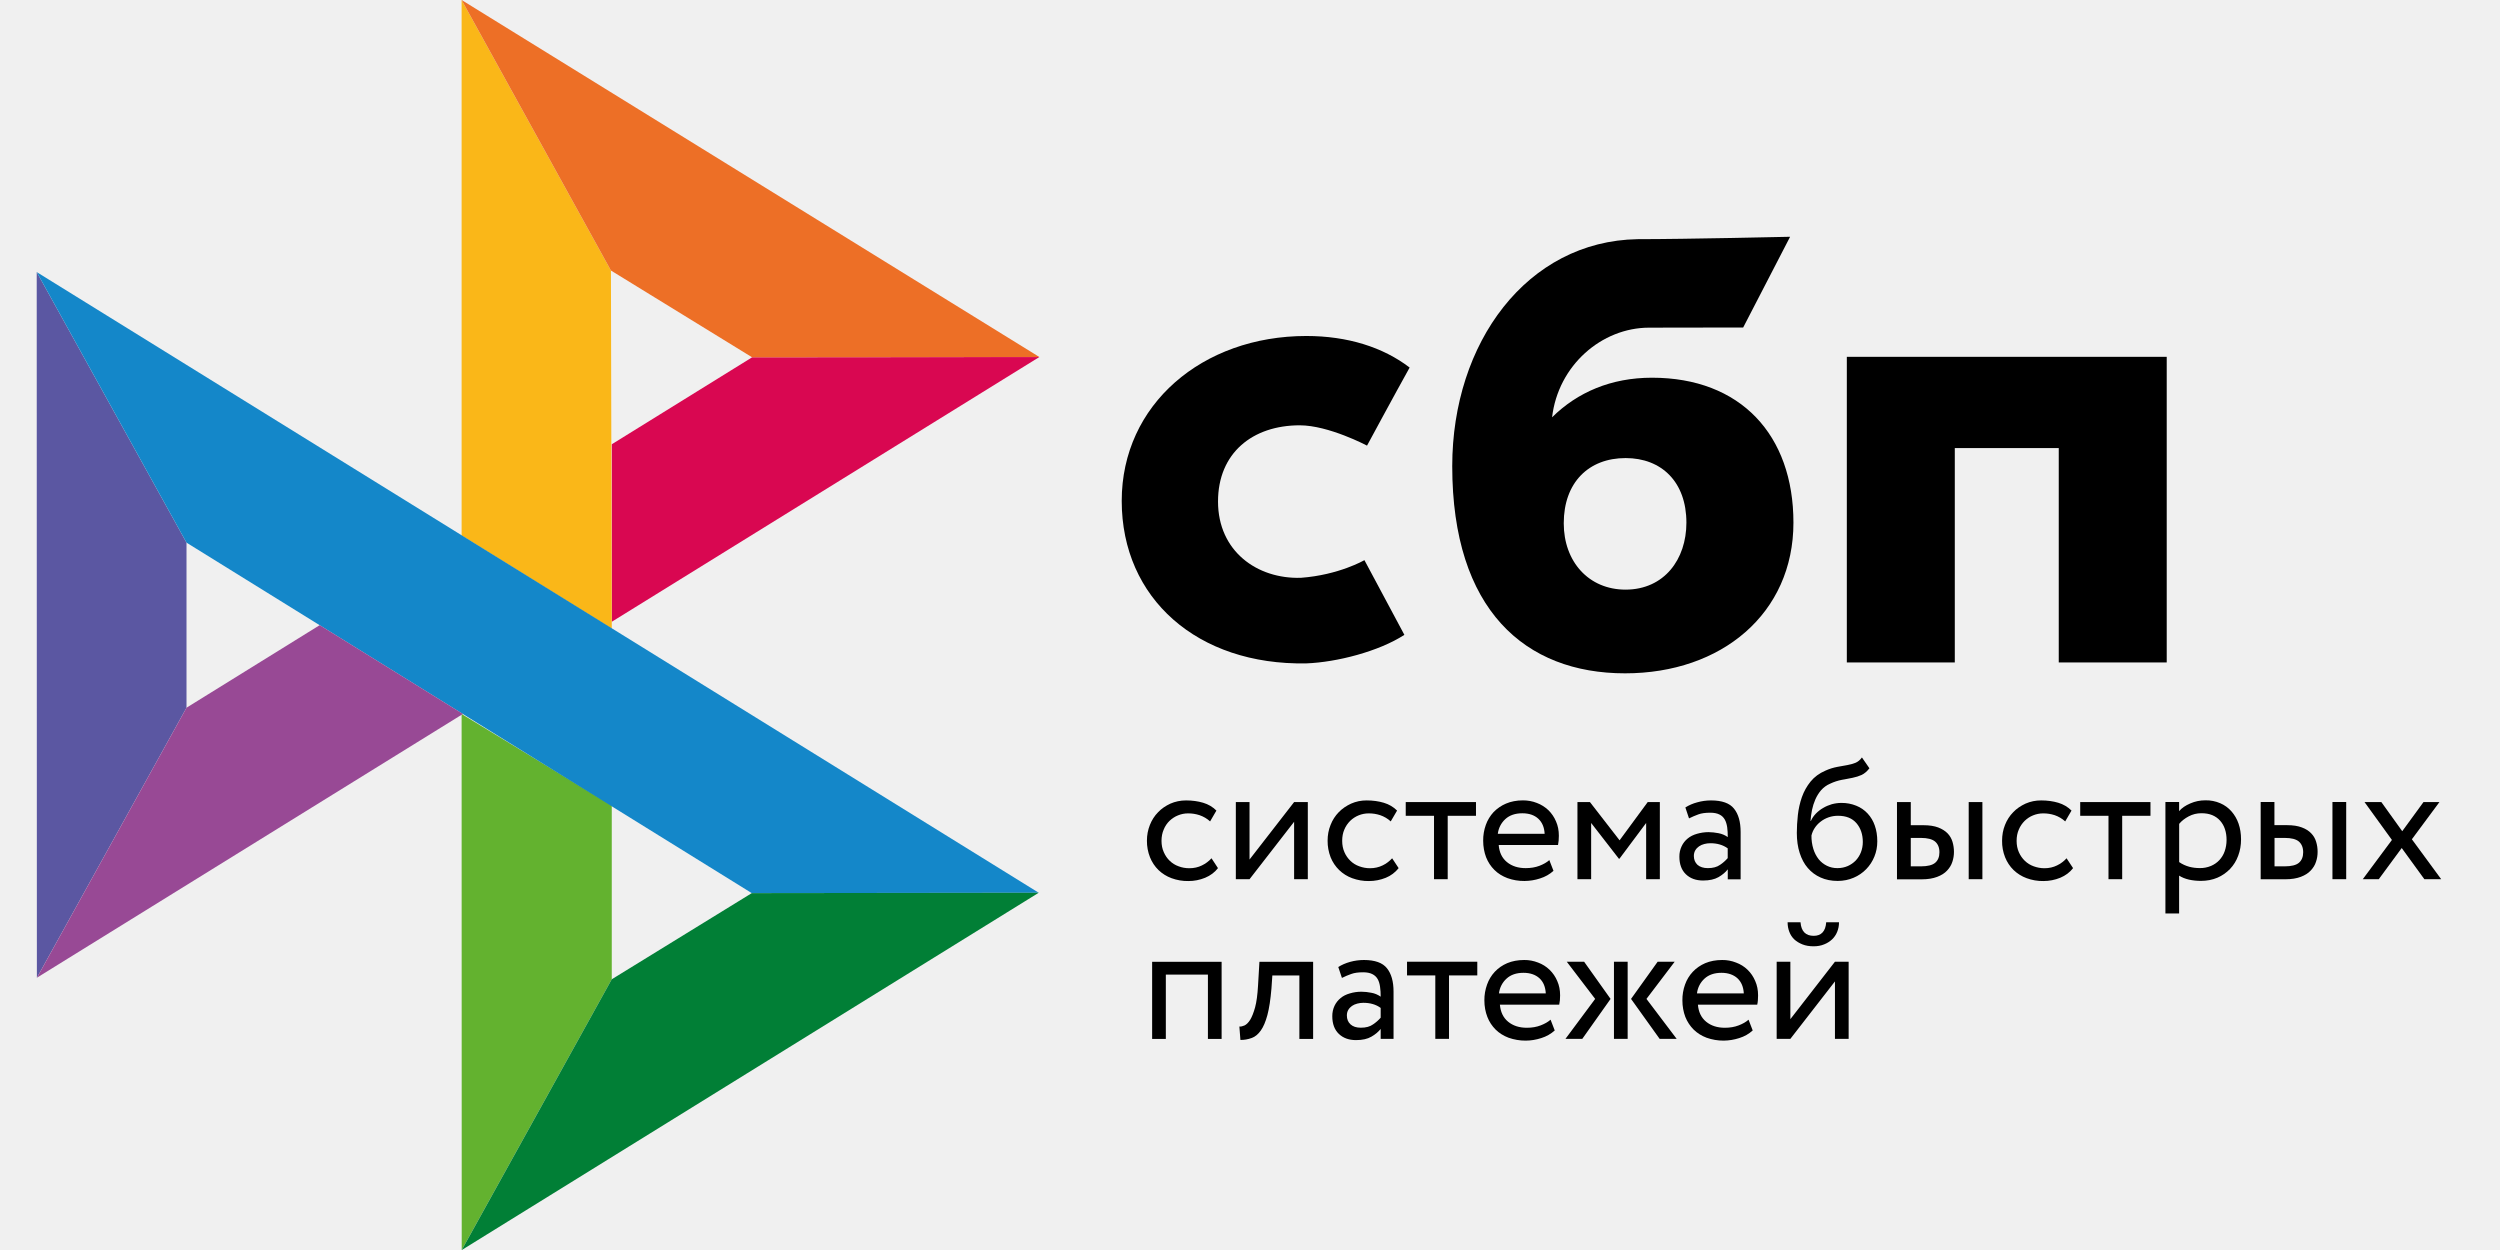
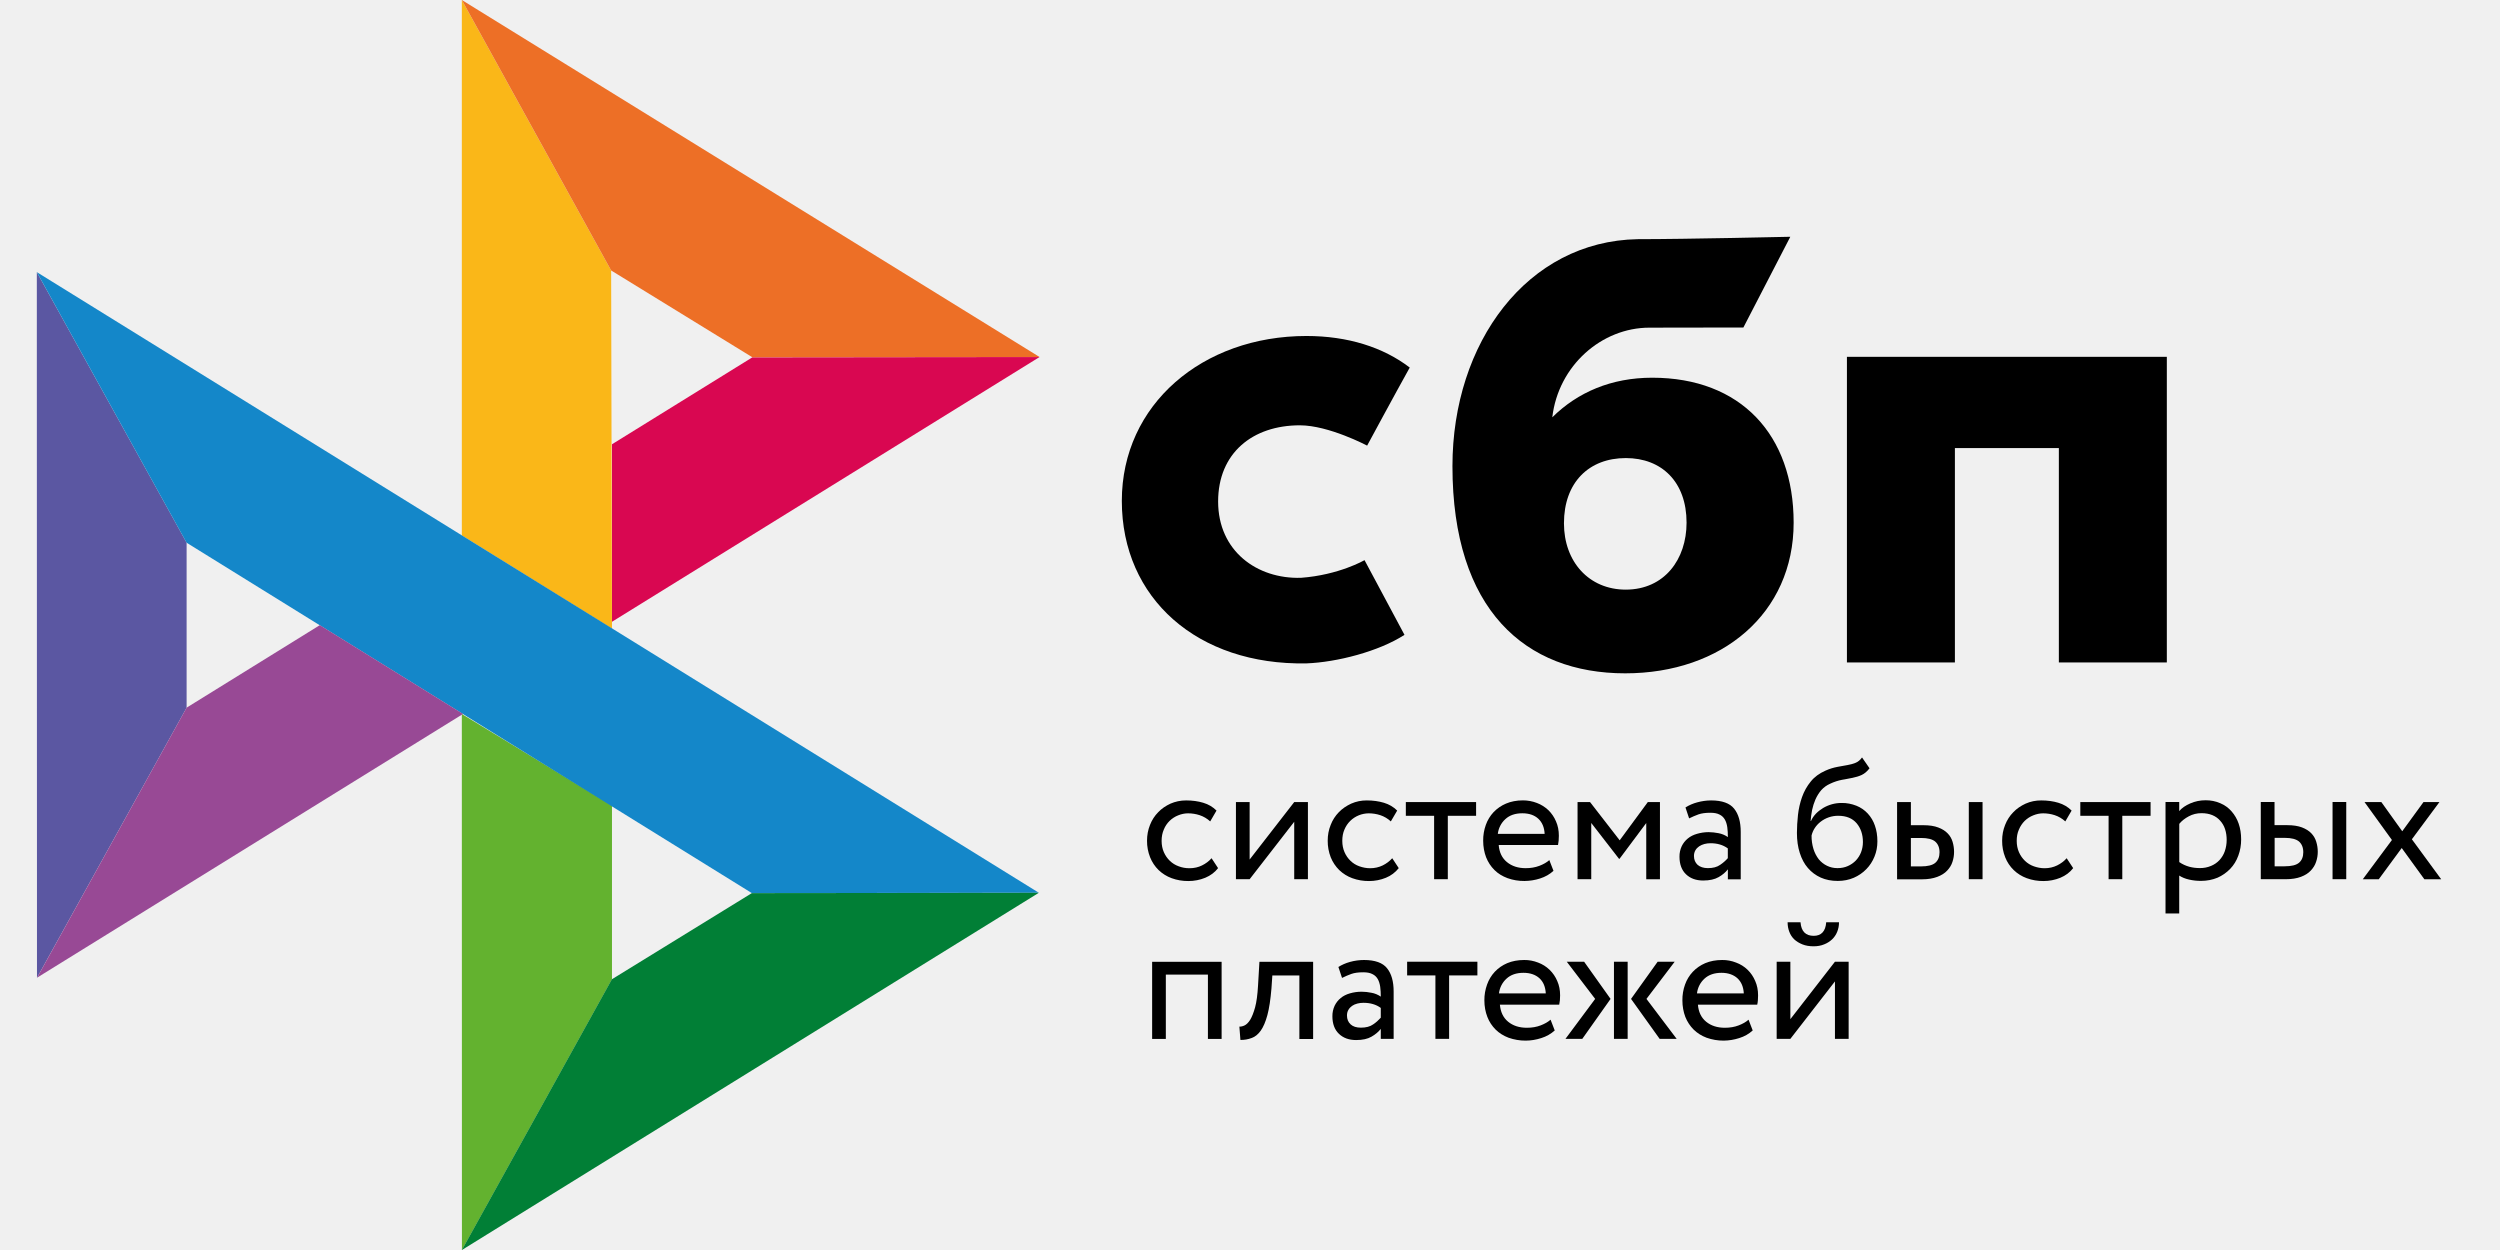
<svg xmlns="http://www.w3.org/2000/svg" width="48" height="24" viewBox="0 0 48 24" fill="none">
-   <g clip-path="url(#clip0_1_10664)">
-     <path d="M41.601 6.851V12.719H39.528V8.603H37.532V12.719H35.459V6.851H41.601V6.851Z" fill="black" />
-     <path fill-rule="evenodd" clip-rule="evenodd" d="M31.201 12.928C33.056 12.928 34.434 11.778 34.434 10.035C34.434 8.348 33.418 7.252 31.718 7.252C30.934 7.252 30.287 7.531 29.8 8.012C29.916 7.018 30.749 6.291 31.665 6.291C31.877 6.291 33.469 6.288 33.469 6.288L34.37 4.546C34.37 4.546 32.37 4.592 31.441 4.592C29.317 4.629 27.883 6.58 27.883 8.95C27.883 11.71 29.282 12.928 31.201 12.928ZM31.212 8.795C31.901 8.795 32.379 9.252 32.379 10.035C32.379 10.739 31.954 11.319 31.212 11.321C30.502 11.321 30.024 10.783 30.024 10.047C30.024 9.264 30.502 8.795 31.212 8.795Z" fill="black" />
-     <path d="M26.197 10.755C26.197 10.755 25.707 11.04 24.976 11.094C24.135 11.119 23.386 10.582 23.386 9.629C23.386 8.699 24.047 8.166 24.955 8.166C25.511 8.166 26.247 8.556 26.247 8.556C26.247 8.556 26.786 7.557 27.065 7.057C26.554 6.666 25.873 6.451 25.082 6.451C23.084 6.451 21.537 7.768 21.537 9.617C21.537 11.49 22.991 12.776 25.082 12.737C25.666 12.715 26.473 12.508 26.964 12.189L26.197 10.755Z" fill="black" />
-     <path d="M0.705 5.224L3.581 10.419V13.588L0.708 18.773L0.705 5.224Z" fill="#5B57A2" />
-     <path d="M11.746 8.53L14.441 6.86L19.955 6.855L11.746 11.938V8.53Z" fill="#D90751" />
-     <path d="M11.73 5.194L11.746 12.072L8.863 10.282V0L11.73 5.194Z" fill="#FAB718" />
-     <path d="M19.955 6.854L14.44 6.86L11.73 5.194L8.863 0L19.955 6.854Z" fill="#ED6F26" />
-     <path d="M11.746 18.802V15.464L8.863 13.709L8.865 24L11.746 18.802Z" fill="#63B22F" />
-     <path d="M14.434 17.148L3.581 10.419L0.705 5.224L19.944 17.141L14.434 17.148Z" fill="#1487C9" />
-     <path d="M8.865 24.001L11.746 18.802L14.434 17.148L19.943 17.141L8.865 24.001Z" fill="#017F36" />
-     <path d="M0.709 18.772L8.888 13.708L6.138 12.003L3.581 13.588L0.709 18.772Z" fill="#984995" />
-     <path d="M23.385 16.668C23.322 16.75 23.239 16.811 23.139 16.853C23.036 16.895 22.927 16.917 22.816 16.916C22.706 16.918 22.596 16.899 22.493 16.861C22.4 16.827 22.315 16.774 22.243 16.705C22.172 16.636 22.117 16.552 22.08 16.46C22.04 16.359 22.02 16.251 22.021 16.142C22.021 16.034 22.04 15.934 22.078 15.839C22.115 15.745 22.168 15.663 22.235 15.595C22.301 15.525 22.381 15.472 22.471 15.43C22.563 15.39 22.663 15.368 22.773 15.368C22.891 15.368 23.001 15.383 23.101 15.413C23.201 15.443 23.285 15.493 23.355 15.563L23.234 15.771C23.175 15.717 23.106 15.677 23.03 15.651C22.959 15.628 22.884 15.616 22.809 15.617C22.743 15.617 22.679 15.63 22.618 15.655C22.557 15.679 22.502 15.716 22.454 15.761C22.406 15.808 22.368 15.865 22.343 15.928C22.315 15.992 22.301 16.064 22.301 16.144C22.301 16.226 22.316 16.299 22.345 16.362C22.373 16.427 22.411 16.482 22.459 16.528C22.508 16.575 22.564 16.61 22.629 16.633C22.694 16.658 22.763 16.67 22.836 16.67C22.926 16.67 23.007 16.651 23.077 16.616C23.146 16.583 23.209 16.536 23.261 16.479L23.385 16.668ZM23.728 16.881V15.4H23.991V16.503L24.847 15.4H25.11V16.881H24.847V15.778L23.991 16.881L23.728 16.881ZM26.854 16.668C26.789 16.75 26.704 16.814 26.608 16.853C26.505 16.895 26.395 16.916 26.284 16.916C26.174 16.918 26.065 16.899 25.961 16.861C25.868 16.827 25.783 16.774 25.712 16.705C25.641 16.636 25.585 16.552 25.548 16.46C25.509 16.359 25.489 16.251 25.49 16.142C25.49 16.034 25.508 15.934 25.547 15.839C25.583 15.745 25.637 15.663 25.703 15.595C25.77 15.525 25.85 15.472 25.94 15.43C26.035 15.388 26.137 15.367 26.241 15.368C26.359 15.368 26.469 15.383 26.569 15.413C26.669 15.443 26.754 15.493 26.824 15.563L26.702 15.771C26.644 15.717 26.574 15.677 26.499 15.651C26.428 15.628 26.353 15.616 26.278 15.617C26.145 15.617 26.018 15.669 25.923 15.761C25.875 15.809 25.837 15.865 25.811 15.928C25.783 15.992 25.77 16.064 25.77 16.144C25.77 16.226 25.785 16.299 25.813 16.362C25.841 16.427 25.88 16.482 25.928 16.528C25.976 16.575 26.033 16.61 26.098 16.633C26.163 16.657 26.231 16.67 26.304 16.67C26.394 16.67 26.474 16.651 26.546 16.616C26.615 16.583 26.677 16.536 26.729 16.479L26.854 16.668ZM26.989 15.4H28.339V15.663H27.796V16.881H27.533V15.663H26.99V15.4H26.989Z" fill="black" />
-     <path fill-rule="evenodd" clip-rule="evenodd" d="M29.569 16.866C29.669 16.835 29.754 16.786 29.827 16.72L29.747 16.514C29.699 16.557 29.634 16.594 29.556 16.624C29.477 16.654 29.389 16.668 29.293 16.668C29.148 16.668 29.028 16.63 28.933 16.552C28.838 16.474 28.786 16.364 28.775 16.224H29.914C29.925 16.172 29.93 16.114 29.93 16.046C29.93 15.944 29.912 15.853 29.875 15.77C29.841 15.689 29.791 15.616 29.729 15.555C29.665 15.495 29.591 15.448 29.509 15.417C29.424 15.383 29.332 15.367 29.241 15.367C29.118 15.367 29.009 15.389 28.915 15.429C28.825 15.467 28.744 15.523 28.676 15.593C28.611 15.664 28.56 15.747 28.528 15.838C28.493 15.935 28.476 16.038 28.477 16.141C28.477 16.257 28.497 16.364 28.533 16.459C28.569 16.551 28.623 16.634 28.693 16.703C28.761 16.771 28.845 16.823 28.943 16.86C29.048 16.898 29.159 16.916 29.271 16.915C29.372 16.914 29.473 16.898 29.569 16.866ZM28.903 15.726C28.984 15.652 29.093 15.615 29.229 15.615C29.357 15.615 29.461 15.65 29.536 15.72C29.611 15.79 29.651 15.886 29.657 16.009H28.758C28.771 15.9 28.822 15.8 28.903 15.726Z" fill="black" />
-     <path d="M30.287 15.4H30.527L31.096 16.134L31.636 15.4H31.869V16.881H31.606V15.801L31.093 16.488H31.083L30.55 15.801V16.881H30.287V15.4Z" fill="black" />
-     <path fill-rule="evenodd" clip-rule="evenodd" d="M32.586 15.405C32.506 15.426 32.429 15.459 32.359 15.503L32.429 15.713C32.489 15.683 32.549 15.658 32.609 15.636C32.669 15.614 32.745 15.604 32.837 15.604C32.91 15.604 32.969 15.616 33.014 15.639C33.059 15.661 33.092 15.694 33.115 15.734C33.138 15.774 33.153 15.824 33.162 15.882C33.17 15.941 33.173 16.004 33.173 16.072C33.12 16.034 33.058 16.009 32.994 15.997C32.931 15.985 32.867 15.978 32.804 15.977C32.725 15.977 32.652 15.989 32.582 16.009C32.512 16.029 32.452 16.059 32.404 16.099C32.355 16.139 32.315 16.189 32.288 16.247C32.258 16.31 32.243 16.378 32.244 16.448C32.244 16.593 32.286 16.706 32.369 16.786C32.452 16.866 32.562 16.906 32.699 16.906C32.822 16.906 32.92 16.884 32.995 16.841C33.07 16.797 33.13 16.748 33.173 16.691V16.883H33.42V15.974C33.42 15.781 33.378 15.631 33.293 15.526C33.21 15.421 33.062 15.368 32.852 15.368C32.759 15.368 32.67 15.381 32.586 15.405ZM33.025 16.605C32.965 16.648 32.887 16.668 32.791 16.668C32.706 16.668 32.639 16.646 32.592 16.605C32.546 16.561 32.522 16.505 32.522 16.435C32.522 16.393 32.531 16.358 32.549 16.327C32.568 16.295 32.592 16.27 32.621 16.25C32.652 16.229 32.686 16.214 32.722 16.205C32.761 16.195 32.799 16.19 32.839 16.19C32.969 16.19 33.08 16.222 33.172 16.288V16.476C33.129 16.525 33.08 16.569 33.025 16.605ZM35.743 14.879C35.796 14.854 35.846 14.812 35.893 14.751L35.749 14.543C35.713 14.593 35.671 14.627 35.625 14.646C35.575 14.665 35.524 14.68 35.471 14.689L35.422 14.698C35.378 14.706 35.332 14.714 35.282 14.723C35.201 14.738 35.123 14.762 35.049 14.796C34.93 14.847 34.836 14.917 34.764 15.005C34.692 15.094 34.636 15.193 34.597 15.303C34.558 15.415 34.532 15.53 34.519 15.648C34.506 15.768 34.499 15.882 34.499 15.992C34.499 16.134 34.517 16.262 34.554 16.377C34.591 16.491 34.642 16.588 34.71 16.666C34.779 16.746 34.86 16.806 34.957 16.849C35.053 16.892 35.162 16.914 35.283 16.914C35.395 16.914 35.498 16.892 35.591 16.852C35.681 16.814 35.763 16.758 35.831 16.688C35.898 16.619 35.951 16.538 35.988 16.447C36.026 16.355 36.044 16.257 36.044 16.154C36.044 16.042 36.028 15.941 35.996 15.851C35.967 15.765 35.92 15.686 35.859 15.62C35.798 15.554 35.724 15.503 35.641 15.47C35.55 15.433 35.453 15.415 35.355 15.416C35.292 15.416 35.23 15.425 35.17 15.441C35.112 15.458 35.056 15.482 35.004 15.513C34.953 15.542 34.906 15.579 34.865 15.621C34.825 15.663 34.792 15.709 34.769 15.762H34.762C34.767 15.694 34.776 15.624 34.79 15.553C34.805 15.481 34.827 15.413 34.855 15.348C34.884 15.283 34.92 15.225 34.965 15.172C35.013 15.118 35.072 15.075 35.138 15.047C35.211 15.012 35.288 14.987 35.367 14.972L35.419 14.963C35.471 14.953 35.52 14.944 35.568 14.934C35.631 14.921 35.69 14.903 35.743 14.879ZM34.817 16.302C34.791 16.218 34.779 16.13 34.78 16.042C34.792 15.992 34.812 15.944 34.84 15.901C34.869 15.856 34.905 15.816 34.949 15.781C35.046 15.703 35.167 15.662 35.292 15.663C35.447 15.663 35.563 15.711 35.645 15.806C35.726 15.902 35.766 16.022 35.766 16.167C35.766 16.238 35.753 16.303 35.73 16.363C35.707 16.422 35.673 16.476 35.63 16.522C35.586 16.567 35.534 16.603 35.477 16.628C35.417 16.654 35.352 16.668 35.278 16.668C35.205 16.668 35.138 16.653 35.077 16.623C35.016 16.593 34.962 16.551 34.919 16.498C34.873 16.439 34.839 16.373 34.817 16.302ZM38.062 15.4H37.799V16.881H38.062V15.4ZM36.424 15.4H36.687V15.844H36.93C37.045 15.844 37.138 15.859 37.213 15.887C37.288 15.916 37.348 15.954 37.393 16C37.438 16.047 37.47 16.102 37.488 16.163C37.506 16.225 37.516 16.288 37.516 16.355C37.516 16.422 37.506 16.485 37.485 16.548C37.465 16.611 37.43 16.666 37.383 16.716C37.337 16.766 37.273 16.806 37.193 16.836C37.113 16.866 37.017 16.883 36.9 16.883H36.422V15.4H36.424ZM36.687 16.092V16.634H36.879C37.01 16.634 37.103 16.611 37.157 16.564C37.21 16.518 37.237 16.451 37.237 16.363C37.237 16.273 37.208 16.205 37.155 16.159C37.1 16.112 37.008 16.088 36.882 16.088H36.687V16.092Z" fill="black" />
-     <path d="M39.803 16.668C39.74 16.75 39.657 16.811 39.557 16.853C39.454 16.895 39.344 16.916 39.234 16.916C39.124 16.918 39.014 16.899 38.911 16.861C38.818 16.827 38.733 16.774 38.661 16.705C38.59 16.636 38.535 16.552 38.498 16.46C38.458 16.359 38.438 16.251 38.44 16.142C38.44 16.034 38.458 15.934 38.496 15.839C38.533 15.745 38.586 15.663 38.653 15.595C38.719 15.525 38.799 15.472 38.889 15.43C38.984 15.388 39.087 15.367 39.191 15.368C39.309 15.368 39.419 15.383 39.519 15.413C39.618 15.443 39.703 15.493 39.773 15.563L39.652 15.771C39.593 15.717 39.524 15.677 39.449 15.651C39.377 15.628 39.302 15.616 39.227 15.617C39.161 15.617 39.097 15.63 39.035 15.655C38.975 15.679 38.92 15.716 38.873 15.761C38.825 15.809 38.787 15.865 38.761 15.928C38.733 15.992 38.719 16.064 38.719 16.144C38.719 16.226 38.734 16.299 38.762 16.362C38.791 16.427 38.829 16.482 38.877 16.528C38.926 16.575 38.982 16.61 39.047 16.633C39.112 16.657 39.181 16.67 39.254 16.67C39.344 16.67 39.424 16.651 39.495 16.616C39.564 16.583 39.627 16.536 39.678 16.479L39.803 16.668ZM39.938 15.4H41.289V15.663H40.746V16.881H40.483V15.663H39.94V15.4H39.938Z" fill="black" />
-     <path fill-rule="evenodd" clip-rule="evenodd" d="M41.839 15.399H41.576V17.539H41.839V16.812C41.893 16.847 41.956 16.872 42.029 16.889C42.102 16.905 42.179 16.913 42.257 16.913C42.374 16.913 42.479 16.892 42.574 16.852C42.665 16.813 42.747 16.756 42.817 16.684C42.885 16.612 42.937 16.529 42.973 16.431C43.01 16.333 43.028 16.228 43.028 16.116C43.028 16.006 43.012 15.905 42.98 15.813C42.95 15.726 42.904 15.646 42.843 15.577C42.784 15.51 42.711 15.457 42.629 15.422C42.539 15.383 42.442 15.364 42.344 15.366C42.241 15.366 42.144 15.386 42.053 15.426C41.961 15.466 41.889 15.514 41.839 15.574V15.399ZM42.023 15.674C42.098 15.634 42.179 15.614 42.267 15.614C42.344 15.614 42.412 15.625 42.474 15.65C42.534 15.675 42.584 15.71 42.626 15.757C42.667 15.804 42.699 15.857 42.719 15.92C42.74 15.983 42.75 16.052 42.75 16.126C42.75 16.206 42.737 16.278 42.714 16.344C42.692 16.408 42.657 16.465 42.612 16.514C42.567 16.562 42.512 16.6 42.451 16.626C42.383 16.654 42.309 16.669 42.236 16.667C42.164 16.667 42.098 16.659 42.034 16.642C41.965 16.623 41.899 16.593 41.84 16.552V15.818C41.886 15.762 41.948 15.714 42.023 15.674ZM45.047 15.399H44.783V16.88H45.047V15.399ZM43.406 15.399H43.669V15.843H43.912C44.027 15.843 44.121 15.858 44.196 15.887C44.271 15.915 44.331 15.953 44.375 16C44.42 16.046 44.452 16.101 44.47 16.163C44.489 16.224 44.498 16.288 44.498 16.354C44.498 16.421 44.489 16.484 44.467 16.547C44.447 16.611 44.412 16.665 44.365 16.715C44.319 16.765 44.255 16.805 44.176 16.835C44.096 16.865 43.999 16.882 43.883 16.882H43.405V15.399H43.406ZM43.671 16.091V16.634H43.863C43.994 16.634 44.087 16.611 44.141 16.564C44.194 16.517 44.221 16.451 44.221 16.363C44.221 16.273 44.192 16.205 44.139 16.158C44.084 16.111 43.992 16.088 43.866 16.088H43.671V16.091Z" fill="black" />
-     <path d="M46.308 16.114L46.871 16.881H46.548L46.113 16.282L45.672 16.881H45.365L45.925 16.127L45.399 15.4H45.722L46.123 15.959L46.531 15.4H46.837L46.308 16.114ZM23.192 18.712H22.384V19.947H22.121V18.466H23.455V19.947H23.192V18.712ZM24.948 18.729H24.429L24.412 18.978C24.394 19.189 24.369 19.359 24.334 19.489C24.299 19.619 24.256 19.719 24.206 19.788C24.156 19.858 24.098 19.907 24.031 19.93C23.962 19.955 23.889 19.968 23.816 19.967L23.796 19.71C23.825 19.712 23.858 19.705 23.894 19.689C23.931 19.672 23.968 19.636 24.003 19.581C24.038 19.524 24.069 19.444 24.098 19.341C24.126 19.236 24.144 19.1 24.154 18.928L24.181 18.467H25.212V19.948H24.948V18.729Z" fill="black" />
-     <path fill-rule="evenodd" clip-rule="evenodd" d="M25.922 18.468C25.836 18.492 25.76 18.525 25.695 18.567L25.765 18.776C25.825 18.746 25.885 18.721 25.945 18.7C26.005 18.678 26.081 18.668 26.173 18.668C26.246 18.668 26.304 18.68 26.349 18.703C26.394 18.725 26.428 18.758 26.451 18.798C26.474 18.838 26.489 18.888 26.497 18.946C26.506 19.004 26.509 19.067 26.509 19.136C26.455 19.098 26.394 19.072 26.329 19.061C26.267 19.048 26.203 19.042 26.14 19.041C26.061 19.041 25.988 19.052 25.918 19.073C25.848 19.093 25.788 19.122 25.74 19.163C25.691 19.202 25.651 19.253 25.623 19.311C25.594 19.373 25.579 19.442 25.58 19.512C25.58 19.657 25.622 19.77 25.705 19.85C25.788 19.93 25.898 19.97 26.035 19.97C26.158 19.97 26.256 19.948 26.331 19.904C26.406 19.861 26.466 19.811 26.509 19.755V19.946H26.756V19.038C26.756 18.845 26.714 18.695 26.629 18.59C26.546 18.485 26.398 18.432 26.188 18.432C26.098 18.432 26.008 18.444 25.922 18.468ZM26.363 19.668C26.303 19.712 26.225 19.732 26.128 19.732C26.041 19.732 25.977 19.71 25.93 19.668C25.883 19.625 25.86 19.568 25.86 19.498C25.86 19.457 25.868 19.422 25.887 19.39C25.905 19.359 25.93 19.334 25.958 19.314C25.987 19.294 26.021 19.279 26.06 19.269C26.098 19.259 26.137 19.254 26.176 19.254C26.306 19.254 26.418 19.285 26.509 19.352V19.54C26.466 19.589 26.417 19.632 26.363 19.668Z" fill="black" />
-     <path d="M27.014 18.465H28.364V18.728H27.821V19.946H27.558V18.728H27.015V18.465H27.014Z" fill="black" />
+   <g clip-path="url(#clip0_0_21585)">
+     <path d="M41.603 6.851V12.719H39.53V8.603H37.534V12.719H35.461V6.851H41.603V6.851Z" fill="black" />
+     <path fill-rule="evenodd" clip-rule="evenodd" d="M31.204 12.928C33.06 12.928 34.438 11.778 34.438 10.035C34.438 8.348 33.422 7.252 31.722 7.252C30.938 7.252 30.291 7.531 29.804 8.012C29.92 7.018 30.753 6.291 31.669 6.291C31.881 6.291 33.473 6.288 33.473 6.288L34.374 4.546C34.374 4.546 32.374 4.592 31.445 4.592C29.321 4.629 27.887 6.58 27.887 8.95C27.887 11.71 29.286 12.928 31.204 12.928ZM31.216 8.795C31.905 8.795 32.382 9.252 32.382 10.035C32.382 10.739 31.958 11.319 31.216 11.321C30.506 11.321 30.028 10.783 30.028 10.047C30.028 9.264 30.506 8.795 31.216 8.795Z" fill="black" />
+     <path d="M26.199 10.755C26.199 10.755 25.709 11.04 24.978 11.094C24.137 11.119 23.388 10.582 23.388 9.629C23.388 8.699 24.049 8.166 24.957 8.166C25.513 8.166 26.249 8.556 26.249 8.556C26.249 8.556 26.788 7.557 27.067 7.057C26.556 6.666 25.875 6.451 25.084 6.451C23.086 6.451 21.539 7.768 21.539 9.617C21.539 11.49 22.993 12.776 25.084 12.737C25.668 12.715 26.474 12.508 26.966 12.189L26.199 10.755Z" fill="black" />
+     <path d="M0.707 5.225L3.583 10.42V13.588L0.71 18.773L0.707 5.225Z" fill="#5B57A2" />
+     <path d="M11.75 8.53L14.445 6.861L19.959 6.855L11.75 11.938V8.53Z" fill="#D90751" />
+     <path d="M11.734 5.193L11.75 12.071L8.867 10.281V0L11.734 5.193Z" fill="#FAB718" />
+     <path d="M19.959 6.854L14.444 6.859L11.734 5.193L8.867 0L19.959 6.854Z" fill="#ED6F26" />
+     <path d="M11.75 18.802V15.465L8.867 13.709L8.869 24.001L11.75 18.802Z" fill="#63B22F" />
+     <path d="M14.436 17.148L3.582 10.42L0.707 5.225L19.946 17.141L14.436 17.148Z" fill="#1487C9" />
+     <path d="M8.867 24.001L11.748 18.802L14.435 17.148L19.945 17.142L8.867 24.001Z" fill="#017F36" />
+     <path d="M0.711 18.772L8.89 13.708L6.14 12.003L3.583 13.587L0.711 18.772Z" fill="#984995" />
+     <path d="M23.387 16.668C23.324 16.75 23.241 16.811 23.141 16.853C23.038 16.895 22.928 16.916 22.818 16.916C22.708 16.917 22.598 16.899 22.495 16.861C22.402 16.827 22.317 16.774 22.245 16.705C22.174 16.636 22.119 16.552 22.082 16.46C22.042 16.359 22.022 16.251 22.023 16.142C22.023 16.034 22.042 15.934 22.08 15.839C22.117 15.744 22.17 15.663 22.237 15.595C22.303 15.525 22.383 15.472 22.473 15.43C22.565 15.39 22.665 15.368 22.774 15.368C22.893 15.368 23.003 15.383 23.102 15.413C23.203 15.443 23.287 15.493 23.357 15.563L23.236 15.771C23.177 15.717 23.108 15.676 23.032 15.651C22.961 15.628 22.886 15.616 22.811 15.616C22.745 15.616 22.681 15.63 22.62 15.655C22.559 15.679 22.504 15.715 22.456 15.761C22.408 15.808 22.37 15.865 22.345 15.928C22.317 15.992 22.303 16.064 22.303 16.144C22.303 16.225 22.318 16.299 22.346 16.362C22.375 16.427 22.413 16.482 22.461 16.528C22.51 16.575 22.566 16.61 22.631 16.633C22.696 16.658 22.765 16.67 22.838 16.67C22.928 16.67 23.009 16.651 23.079 16.616C23.148 16.582 23.211 16.536 23.262 16.478L23.387 16.668ZM23.73 16.881V15.4H23.993V16.503L24.849 15.4H25.112V16.881H24.849V15.778L23.993 16.881L23.73 16.881ZM26.856 16.668C26.791 16.75 26.706 16.814 26.609 16.853C26.507 16.895 26.397 16.916 26.286 16.916C26.176 16.917 26.067 16.899 25.963 16.861C25.87 16.827 25.785 16.774 25.713 16.705C25.643 16.636 25.587 16.552 25.55 16.46C25.511 16.359 25.491 16.251 25.492 16.142C25.492 16.034 25.51 15.934 25.549 15.839C25.585 15.744 25.639 15.663 25.705 15.595C25.772 15.525 25.852 15.472 25.942 15.43C26.037 15.388 26.139 15.367 26.243 15.368C26.361 15.368 26.471 15.383 26.571 15.413C26.671 15.443 26.756 15.493 26.826 15.563L26.704 15.771C26.646 15.717 26.576 15.676 26.501 15.651C26.43 15.628 26.355 15.616 26.28 15.616C26.148 15.617 26.02 15.668 25.925 15.761C25.877 15.808 25.839 15.865 25.813 15.928C25.785 15.992 25.772 16.064 25.772 16.144C25.772 16.225 25.787 16.299 25.815 16.362C25.843 16.427 25.882 16.482 25.93 16.528C25.978 16.575 26.035 16.61 26.1 16.633C26.165 16.656 26.233 16.67 26.306 16.67C26.396 16.67 26.476 16.651 26.548 16.616C26.617 16.582 26.679 16.536 26.731 16.478L26.856 16.668ZM26.991 15.4H28.341V15.663H27.798V16.881H27.535V15.663H26.992V15.4H26.991Z" fill="black" />
+     <path fill-rule="evenodd" clip-rule="evenodd" d="M29.569 16.867C29.669 16.835 29.754 16.787 29.827 16.72L29.747 16.514C29.699 16.557 29.634 16.594 29.556 16.624C29.477 16.654 29.389 16.669 29.293 16.669C29.148 16.669 29.028 16.63 28.933 16.552C28.838 16.474 28.786 16.364 28.775 16.224H29.914C29.925 16.173 29.93 16.114 29.93 16.046C29.93 15.945 29.912 15.853 29.875 15.77C29.841 15.689 29.791 15.616 29.729 15.555C29.665 15.495 29.591 15.448 29.509 15.417C29.424 15.384 29.332 15.367 29.241 15.367C29.118 15.367 29.009 15.389 28.915 15.429C28.825 15.467 28.744 15.523 28.676 15.594C28.611 15.664 28.56 15.747 28.528 15.838C28.493 15.935 28.476 16.038 28.477 16.141C28.477 16.258 28.497 16.364 28.533 16.459C28.569 16.551 28.623 16.634 28.693 16.704C28.761 16.772 28.845 16.823 28.943 16.86C29.048 16.898 29.159 16.916 29.271 16.915C29.372 16.914 29.473 16.898 29.569 16.867ZM28.903 15.727C28.984 15.652 29.093 15.615 29.229 15.615C29.357 15.615 29.461 15.65 29.536 15.72C29.611 15.79 29.651 15.887 29.657 16.01H28.758C28.771 15.901 28.822 15.8 28.903 15.727Z" fill="black" />
+     <path d="M30.289 15.4H30.529L31.098 16.134L31.638 15.4H31.871V16.882H31.608V15.802L31.095 16.489H31.085L30.552 15.801V16.881H30.289V15.4Z" fill="black" />
+     <path fill-rule="evenodd" clip-rule="evenodd" d="M32.587 15.405C32.508 15.426 32.431 15.459 32.361 15.503L32.431 15.713C32.491 15.683 32.551 15.658 32.611 15.636C32.671 15.615 32.747 15.605 32.839 15.605C32.912 15.605 32.971 15.616 33.016 15.64C33.06 15.661 33.094 15.695 33.117 15.735C33.14 15.775 33.155 15.824 33.164 15.883C33.172 15.941 33.175 16.004 33.175 16.072C33.121 16.034 33.06 16.009 32.995 15.997C32.933 15.985 32.87 15.978 32.806 15.977C32.727 15.977 32.654 15.989 32.584 16.009C32.514 16.029 32.454 16.059 32.406 16.099C32.357 16.139 32.317 16.189 32.289 16.247C32.26 16.31 32.245 16.379 32.246 16.448C32.246 16.593 32.288 16.706 32.371 16.786C32.454 16.866 32.564 16.906 32.701 16.906C32.824 16.906 32.922 16.884 32.997 16.841C33.072 16.798 33.132 16.748 33.175 16.691V16.883H33.422V15.974C33.422 15.781 33.38 15.631 33.295 15.526C33.212 15.422 33.064 15.368 32.854 15.368C32.761 15.368 32.672 15.382 32.587 15.405ZM33.027 16.605C32.967 16.648 32.889 16.668 32.792 16.668C32.708 16.668 32.641 16.646 32.594 16.605C32.548 16.562 32.524 16.505 32.524 16.435C32.524 16.394 32.533 16.359 32.551 16.327C32.569 16.295 32.594 16.27 32.623 16.25C32.654 16.23 32.688 16.214 32.724 16.205C32.763 16.195 32.801 16.19 32.841 16.19C32.971 16.19 33.082 16.222 33.174 16.289V16.477C33.131 16.526 33.081 16.569 33.027 16.605ZM35.745 14.879C35.798 14.854 35.848 14.813 35.895 14.751L35.751 14.543C35.715 14.593 35.673 14.628 35.627 14.646C35.577 14.666 35.526 14.68 35.473 14.689L35.423 14.698C35.38 14.706 35.334 14.714 35.284 14.723C35.203 14.738 35.125 14.762 35.05 14.796C34.932 14.848 34.837 14.917 34.766 15.006C34.694 15.094 34.638 15.194 34.599 15.304C34.56 15.415 34.534 15.53 34.521 15.648C34.508 15.768 34.501 15.883 34.501 15.992C34.501 16.134 34.519 16.262 34.556 16.377C34.593 16.492 34.644 16.588 34.712 16.666C34.781 16.746 34.862 16.806 34.959 16.85C35.056 16.893 35.164 16.914 35.285 16.914C35.397 16.914 35.5 16.893 35.593 16.853C35.683 16.814 35.765 16.758 35.833 16.688C35.9 16.62 35.953 16.538 35.99 16.447C36.028 16.355 36.046 16.257 36.046 16.154C36.046 16.042 36.03 15.941 35.998 15.851C35.969 15.765 35.922 15.686 35.861 15.62C35.8 15.554 35.726 15.503 35.643 15.47C35.552 15.434 35.455 15.415 35.357 15.417C35.294 15.417 35.232 15.425 35.172 15.442C35.114 15.458 35.058 15.482 35.005 15.513C34.955 15.543 34.908 15.579 34.867 15.621C34.827 15.663 34.794 15.71 34.771 15.763H34.764C34.769 15.695 34.778 15.625 34.792 15.553C34.807 15.482 34.829 15.413 34.857 15.348C34.886 15.284 34.922 15.225 34.967 15.172C35.015 15.118 35.074 15.076 35.14 15.047C35.213 15.012 35.29 14.987 35.368 14.972L35.421 14.963C35.473 14.953 35.523 14.944 35.57 14.934C35.633 14.921 35.691 14.904 35.745 14.879ZM34.819 16.302C34.793 16.218 34.781 16.13 34.782 16.042C34.794 15.992 34.814 15.944 34.842 15.901C34.871 15.856 34.907 15.816 34.951 15.781C35.048 15.704 35.169 15.662 35.294 15.663C35.449 15.663 35.565 15.711 35.647 15.806C35.728 15.903 35.768 16.022 35.768 16.167C35.768 16.239 35.755 16.304 35.732 16.364C35.709 16.423 35.675 16.476 35.632 16.522C35.588 16.567 35.536 16.603 35.479 16.628C35.419 16.655 35.353 16.668 35.28 16.668C35.207 16.668 35.14 16.653 35.079 16.623C35.018 16.594 34.964 16.551 34.92 16.498C34.875 16.439 34.841 16.373 34.819 16.302ZM38.065 15.4H37.801V16.881H38.065V15.4ZM36.426 15.4H36.689V15.844H36.932C37.047 15.844 37.14 15.859 37.215 15.888C37.29 15.916 37.35 15.954 37.395 16.001C37.44 16.047 37.472 16.102 37.49 16.164C37.508 16.225 37.518 16.289 37.518 16.355C37.518 16.422 37.508 16.485 37.487 16.548C37.467 16.612 37.432 16.666 37.385 16.716C37.339 16.766 37.275 16.806 37.195 16.836C37.115 16.866 37.019 16.883 36.902 16.883H36.424V15.4H36.426ZM36.689 16.092V16.635H36.881C37.012 16.635 37.105 16.612 37.159 16.565C37.212 16.518 37.239 16.452 37.239 16.364C37.239 16.274 37.21 16.206 37.157 16.159C37.102 16.112 37.01 16.089 36.884 16.089H36.689V16.092Z" fill="black" />
+     <path d="M39.805 16.668C39.742 16.75 39.659 16.811 39.559 16.853C39.456 16.895 39.346 16.916 39.236 16.916C39.126 16.917 39.016 16.899 38.913 16.861C38.82 16.827 38.734 16.774 38.663 16.705C38.592 16.636 38.536 16.552 38.5 16.46C38.46 16.359 38.44 16.251 38.441 16.142C38.441 16.034 38.46 15.934 38.498 15.839C38.535 15.744 38.588 15.663 38.655 15.595C38.721 15.525 38.801 15.472 38.891 15.43C38.986 15.388 39.089 15.367 39.192 15.368C39.311 15.368 39.421 15.383 39.52 15.413C39.62 15.443 39.705 15.493 39.775 15.563L39.654 15.771C39.595 15.717 39.526 15.676 39.45 15.651C39.379 15.628 39.304 15.616 39.229 15.616C39.163 15.616 39.099 15.63 39.038 15.655C38.977 15.679 38.922 15.715 38.874 15.761C38.827 15.808 38.789 15.865 38.763 15.928C38.734 15.992 38.721 16.064 38.721 16.144C38.721 16.225 38.736 16.299 38.764 16.362C38.793 16.427 38.831 16.482 38.879 16.528C38.928 16.575 38.984 16.61 39.049 16.633C39.114 16.656 39.182 16.67 39.256 16.67C39.346 16.67 39.425 16.651 39.497 16.616C39.566 16.582 39.629 16.536 39.68 16.478L39.805 16.668ZM39.94 15.4H41.291V15.663H40.748V16.881H40.485V15.663H39.942V15.4H39.94Z" fill="black" />
+     <path fill-rule="evenodd" clip-rule="evenodd" d="M41.841 15.399H41.578V17.539H41.841V16.811C41.895 16.846 41.958 16.872 42.031 16.888C42.104 16.905 42.181 16.913 42.259 16.913C42.376 16.913 42.481 16.891 42.576 16.852C42.667 16.812 42.749 16.755 42.819 16.683C42.887 16.612 42.939 16.529 42.975 16.43C43.012 16.332 43.03 16.227 43.03 16.116C43.03 16.006 43.014 15.905 42.982 15.813C42.952 15.726 42.906 15.646 42.845 15.577C42.786 15.509 42.713 15.457 42.63 15.422C42.541 15.383 42.444 15.364 42.346 15.365C42.243 15.365 42.146 15.385 42.054 15.425C41.963 15.465 41.891 15.513 41.841 15.573V15.399ZM42.025 15.673C42.099 15.633 42.181 15.613 42.269 15.613C42.346 15.613 42.414 15.625 42.476 15.65C42.536 15.675 42.586 15.71 42.627 15.757C42.669 15.803 42.701 15.857 42.721 15.919C42.742 15.983 42.752 16.051 42.752 16.126C42.752 16.206 42.739 16.277 42.716 16.344C42.694 16.407 42.659 16.465 42.614 16.514C42.569 16.562 42.514 16.6 42.453 16.625C42.385 16.654 42.311 16.668 42.238 16.667C42.166 16.667 42.099 16.659 42.036 16.642C41.967 16.623 41.901 16.593 41.842 16.552V15.818C41.888 15.761 41.95 15.713 42.025 15.673ZM45.048 15.399H44.785V16.88H45.048V15.399ZM43.408 15.399H43.671V15.843H43.914C44.029 15.843 44.123 15.858 44.197 15.886C44.273 15.915 44.333 15.953 44.377 15.999C44.422 16.046 44.454 16.101 44.472 16.162C44.491 16.224 44.501 16.287 44.501 16.354C44.501 16.42 44.491 16.484 44.469 16.547C44.449 16.61 44.414 16.665 44.367 16.715C44.321 16.765 44.258 16.805 44.178 16.835C44.098 16.865 44.001 16.881 43.885 16.881H43.407V15.399H43.408ZM43.673 16.091V16.633H43.865C43.996 16.633 44.09 16.61 44.143 16.563C44.196 16.517 44.223 16.45 44.223 16.362C44.223 16.272 44.194 16.204 44.141 16.157C44.086 16.111 43.995 16.087 43.868 16.087H43.673V16.091Z" fill="black" />
+     <path d="M46.308 16.114L46.871 16.882H46.548L46.113 16.282L45.672 16.882H45.365L45.925 16.128L45.399 15.4H45.722L46.123 15.96L46.531 15.4H46.837L46.308 16.114ZM23.192 18.712H22.384V19.947H22.121V18.466H23.455V19.947H23.192V18.712ZM24.948 18.729H24.429L24.412 18.978C24.394 19.19 24.369 19.36 24.334 19.489C24.299 19.619 24.256 19.719 24.206 19.789C24.156 19.859 24.098 19.907 24.031 19.93C23.962 19.956 23.889 19.968 23.816 19.967L23.796 19.711C23.825 19.712 23.858 19.706 23.894 19.689C23.931 19.672 23.968 19.636 24.003 19.581C24.038 19.524 24.069 19.444 24.098 19.341C24.126 19.236 24.144 19.1 24.154 18.928L24.181 18.467H25.212V19.949H24.948V18.729Z" fill="black" />
+     <path fill-rule="evenodd" clip-rule="evenodd" d="M25.923 18.468C25.838 18.491 25.762 18.525 25.697 18.566L25.767 18.776C25.827 18.746 25.887 18.721 25.947 18.699C26.006 18.678 26.083 18.668 26.175 18.668C26.248 18.668 26.306 18.679 26.351 18.703C26.396 18.724 26.43 18.758 26.453 18.798C26.476 18.838 26.491 18.888 26.5 18.946C26.508 19.004 26.511 19.067 26.511 19.135C26.457 19.098 26.396 19.072 26.331 19.061C26.269 19.048 26.205 19.041 26.142 19.041C26.063 19.041 25.99 19.052 25.92 19.072C25.85 19.092 25.79 19.122 25.742 19.162C25.692 19.202 25.653 19.253 25.625 19.31C25.596 19.373 25.581 19.442 25.582 19.512C25.582 19.656 25.624 19.77 25.707 19.849C25.79 19.929 25.9 19.969 26.037 19.969C26.16 19.969 26.258 19.948 26.333 19.904C26.408 19.861 26.468 19.811 26.511 19.754V19.946H26.758V19.037C26.758 18.844 26.716 18.694 26.631 18.59C26.548 18.485 26.399 18.432 26.19 18.432C26.1 18.432 26.01 18.444 25.923 18.468ZM26.365 19.668C26.305 19.711 26.227 19.731 26.13 19.731C26.043 19.731 25.978 19.71 25.932 19.668C25.885 19.625 25.862 19.568 25.862 19.498C25.862 19.457 25.87 19.422 25.889 19.39C25.907 19.358 25.932 19.333 25.96 19.313C25.988 19.293 26.023 19.278 26.062 19.268C26.1 19.259 26.139 19.253 26.178 19.254C26.308 19.254 26.42 19.285 26.511 19.352V19.54C26.468 19.588 26.419 19.632 26.365 19.668Z" fill="black" />
+     <path d="M27.016 18.465H28.366V18.728H27.823V19.946H27.56V18.728H27.017V18.465H27.016Z" fill="black" />
    <path fill-rule="evenodd" clip-rule="evenodd" d="M29.593 19.931C29.692 19.9 29.777 19.851 29.851 19.785L29.771 19.578C29.722 19.622 29.657 19.658 29.579 19.688C29.501 19.718 29.413 19.733 29.316 19.733C29.171 19.733 29.051 19.695 28.956 19.617C28.861 19.539 28.81 19.429 28.798 19.289H29.937C29.949 19.237 29.954 19.179 29.954 19.111C29.954 19.009 29.936 18.918 29.899 18.835C29.865 18.754 29.815 18.681 29.752 18.62C29.689 18.559 29.614 18.512 29.533 18.482C29.447 18.448 29.356 18.431 29.265 18.432C29.141 18.432 29.033 18.453 28.938 18.493C28.849 18.531 28.767 18.587 28.7 18.658C28.634 18.729 28.584 18.812 28.552 18.903C28.517 19 28.499 19.102 28.5 19.206C28.5 19.322 28.52 19.429 28.557 19.524C28.593 19.618 28.648 19.7 28.716 19.768C28.785 19.836 28.868 19.888 28.966 19.925C29.072 19.962 29.183 19.981 29.294 19.98C29.393 19.98 29.493 19.963 29.593 19.931ZM28.925 18.79C29.006 18.715 29.115 18.678 29.251 18.678C29.381 18.678 29.483 18.715 29.558 18.783C29.633 18.853 29.672 18.949 29.679 19.073H28.78C28.793 18.964 28.844 18.863 28.925 18.79ZM30.082 18.465H30.415L30.923 19.179L30.38 19.946H30.057L30.627 19.179L30.082 18.465ZM30.988 18.465H31.251V19.946H30.988V18.465ZM32.192 19.946L31.612 19.179L32.154 18.465H31.827L31.316 19.179L31.865 19.946H32.192ZM33.394 19.931C33.494 19.9 33.579 19.851 33.652 19.785L33.572 19.578C33.524 19.622 33.459 19.658 33.381 19.688C33.303 19.718 33.214 19.733 33.118 19.733C32.973 19.733 32.853 19.695 32.758 19.617C32.663 19.539 32.611 19.429 32.6 19.289H33.739C33.751 19.237 33.755 19.179 33.755 19.111C33.755 19.009 33.737 18.918 33.7 18.835C33.666 18.754 33.617 18.681 33.554 18.62C33.491 18.559 33.416 18.512 33.334 18.482C33.249 18.448 33.158 18.431 33.066 18.432C32.943 18.432 32.835 18.453 32.74 18.493C32.65 18.532 32.569 18.587 32.502 18.658C32.436 18.728 32.385 18.812 32.353 18.903C32.318 19 32.301 19.102 32.302 19.206C32.302 19.322 32.322 19.429 32.358 19.524C32.395 19.618 32.45 19.7 32.518 19.768C32.587 19.836 32.67 19.888 32.768 19.925C32.873 19.962 32.984 19.981 33.096 19.98C33.197 19.979 33.298 19.962 33.394 19.931ZM32.726 18.79C32.808 18.715 32.916 18.678 33.053 18.678C33.181 18.678 33.284 18.715 33.359 18.783C33.434 18.853 33.474 18.949 33.481 19.073H32.582C32.594 18.964 32.646 18.863 32.726 18.79ZM34.823 17.968C34.668 17.968 34.583 17.881 34.57 17.708H34.322C34.322 17.774 34.333 17.834 34.355 17.891C34.377 17.948 34.408 17.996 34.45 18.036C34.492 18.076 34.545 18.107 34.606 18.132C34.668 18.157 34.74 18.169 34.821 18.169C34.896 18.169 34.963 18.157 35.023 18.132C35.083 18.109 35.133 18.076 35.176 18.036C35.218 17.996 35.251 17.948 35.274 17.891C35.297 17.834 35.309 17.774 35.309 17.708H35.063C35.051 17.881 34.969 17.968 34.823 17.968ZM34.112 18.465V19.946H34.375L35.231 18.843V19.946H35.494V18.465H35.231L34.375 19.568V18.465H34.112Z" fill="black" />
  </g>
  <defs>
-     <clipPath id="clip0_1_10664">
-       <rect width="47.294" height="24" fill="white" transform="translate(0.705078)" />
+     <clipPath id="clip0_0_21585">
+       <rect width="47.294" height="24" fill="white" transform="translate(0.707031)" />
    </clipPath>
  </defs>
</svg>
